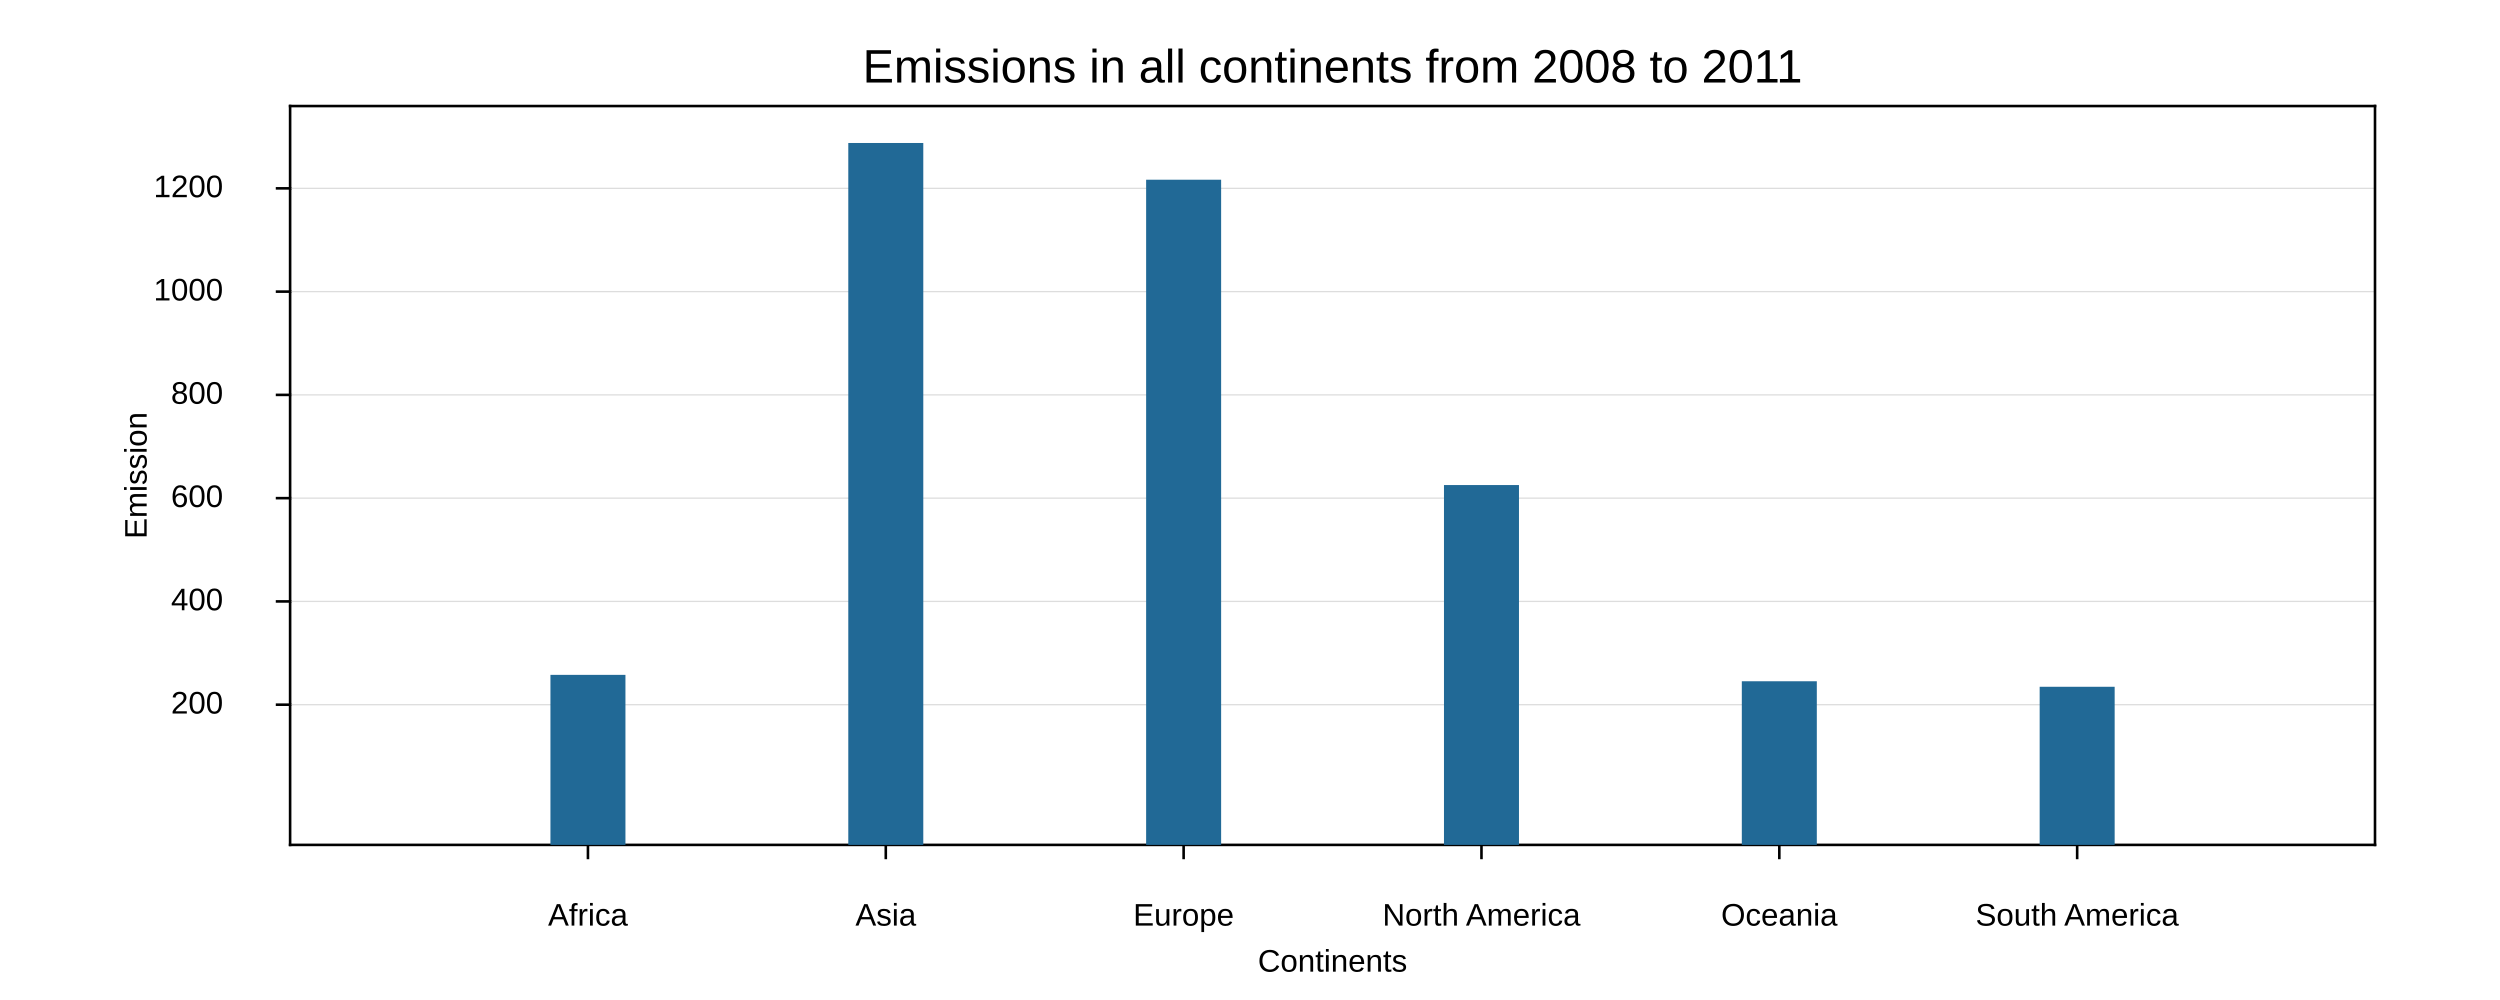
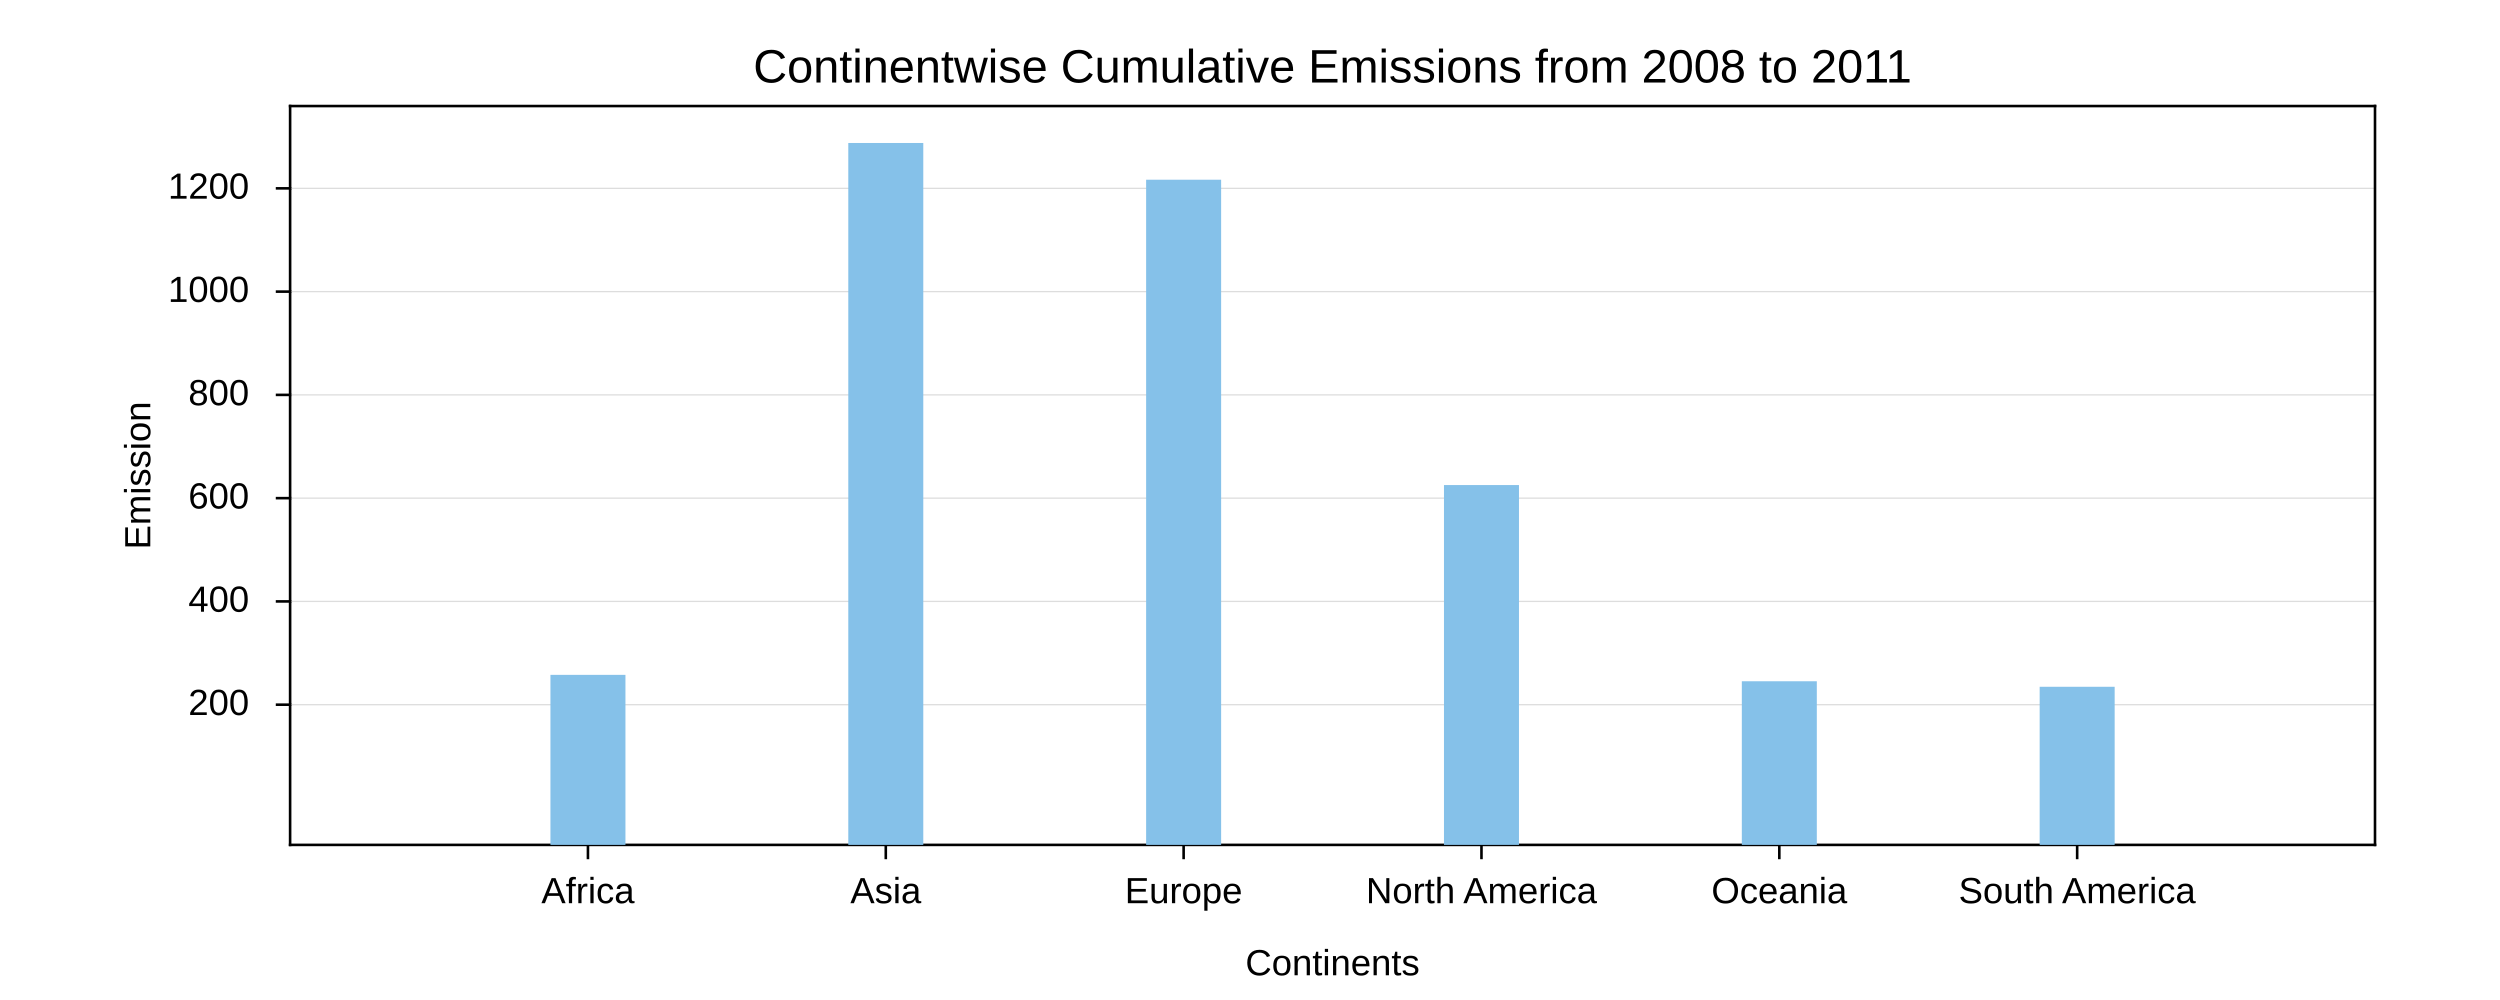
<svg xmlns="http://www.w3.org/2000/svg" width="960" height="384" version="1.1" style="top: 0px;       left: 0px;       position: absolute;">
  <g>
    <line type="figure.x_tick" x1="225.771" y1="324.44" x2="225.771" y2="329.44" fill="rgba(0,0,0,0)" stroke="black" stroke-width="1" shape-rendering="geometricPrecision" stroke-linecap="square" stroke-dasharray="" />
-     <text tag="figure.x_tick" fill="black" x="225.771" y="347.12" font-size="12" font-weight="normal" font-family="Arial, Verdana, sans-serif" font-style="normal" transform="" dominant-baseline="hanging" text-anchor="middle">
+     <text tag="figure.x_tick" fill="black" x="225.771" y="337.12" font-size="14" font-weight="normal" font-family="Arial, Verdana, sans-serif" font-style="normal" transform="" dominant-baseline="hanging" text-anchor="middle">
         Africa
      </text>
    <line type="figure.x_tick" x1="340.143" y1="324.44" x2="340.143" y2="329.44" fill="rgba(0,0,0,0)" stroke="black" stroke-width="1" shape-rendering="geometricPrecision" stroke-linecap="square" stroke-dasharray="" />
-     <text tag="figure.x_tick" fill="black" x="340.143" y="347.12" font-size="12" font-weight="normal" font-family="Arial, Verdana, sans-serif" font-style="normal" transform="" dominant-baseline="hanging" text-anchor="middle">
+     <text tag="figure.x_tick" fill="black" x="340.143" y="337.12" font-size="14" font-weight="normal" font-family="Arial, Verdana, sans-serif" font-style="normal" transform="" dominant-baseline="hanging" text-anchor="middle">
         Asia
      </text>
    <line type="figure.x_tick" x1="454.514" y1="324.44" x2="454.514" y2="329.44" fill="rgba(0,0,0,0)" stroke="black" stroke-width="1" shape-rendering="geometricPrecision" stroke-linecap="square" stroke-dasharray="" />
-     <text tag="figure.x_tick" fill="black" x="454.514" y="347.12" font-size="12" font-weight="normal" font-family="Arial, Verdana, sans-serif" font-style="normal" transform="" dominant-baseline="hanging" text-anchor="middle">
+     <text tag="figure.x_tick" fill="black" x="454.514" y="337.12" font-size="14" font-weight="normal" font-family="Arial, Verdana, sans-serif" font-style="normal" transform="" dominant-baseline="hanging" text-anchor="middle">
         Europe
      </text>
    <line type="figure.x_tick" x1="568.886" y1="324.44" x2="568.886" y2="329.44" fill="rgba(0,0,0,0)" stroke="black" stroke-width="1" shape-rendering="geometricPrecision" stroke-linecap="square" stroke-dasharray="" />
-     <text tag="figure.x_tick" fill="black" x="568.886" y="347.12" font-size="12" font-weight="normal" font-family="Arial, Verdana, sans-serif" font-style="normal" transform="" dominant-baseline="hanging" text-anchor="middle">
+     <text tag="figure.x_tick" fill="black" x="568.886" y="337.12" font-size="14" font-weight="normal" font-family="Arial, Verdana, sans-serif" font-style="normal" transform="" dominant-baseline="hanging" text-anchor="middle">
         North America
      </text>
    <line type="figure.x_tick" x1="683.257" y1="324.44" x2="683.257" y2="329.44" fill="rgba(0,0,0,0)" stroke="black" stroke-width="1" shape-rendering="geometricPrecision" stroke-linecap="square" stroke-dasharray="" />
-     <text tag="figure.x_tick" fill="black" x="683.257" y="347.12" font-size="12" font-weight="normal" font-family="Arial, Verdana, sans-serif" font-style="normal" transform="" dominant-baseline="hanging" text-anchor="middle">
+     <text tag="figure.x_tick" fill="black" x="683.257" y="337.12" font-size="14" font-weight="normal" font-family="Arial, Verdana, sans-serif" font-style="normal" transform="" dominant-baseline="hanging" text-anchor="middle">
         Oceania
      </text>
    <line type="figure.x_tick" x1="797.629" y1="324.44" x2="797.629" y2="329.44" fill="rgba(0,0,0,0)" stroke="black" stroke-width="1" shape-rendering="geometricPrecision" stroke-linecap="square" stroke-dasharray="" />
-     <text tag="figure.x_tick" fill="black" x="797.629" y="347.12" font-size="12" font-weight="normal" font-family="Arial, Verdana, sans-serif" font-style="normal" transform="" dominant-baseline="hanging" text-anchor="middle">
+     <text tag="figure.x_tick" fill="black" x="797.629" y="337.12" font-size="14" font-weight="normal" font-family="Arial, Verdana, sans-serif" font-style="normal" transform="" dominant-baseline="hanging" text-anchor="middle">
         South America
      </text>
    <line type="figure.y_tick" x1="111.4" y1="270.6" x2="106.4" y2="270.6" fill="rgba(0,0,0,0)" stroke="black" stroke-width="1" shape-rendering="geometricPrecision" stroke-linecap="square" stroke-dasharray="" />
-     <text tag="figure.y_tick" fill="black" x="85.68" y="270.6" font-size="12" font-weight="normal" font-family="Arial, Verdana, sans-serif" font-style="normal" transform="" dominant-baseline="middle" text-anchor="end">
+     <text tag="figure.y_tick" fill="black" x="95.68" y="270.6" font-size="14" font-weight="normal" font-family="Arial, Verdana, sans-serif" font-style="normal" transform="" dominant-baseline="middle" text-anchor="end">
         200
      </text>
    <line type="figure.y_tick" x1="111.4" y1="230.945" x2="106.4" y2="230.945" fill="rgba(0,0,0,0)" stroke="black" stroke-width="1" shape-rendering="geometricPrecision" stroke-linecap="square" stroke-dasharray="" />
-     <text tag="figure.y_tick" fill="black" x="85.68" y="230.945" font-size="12" font-weight="normal" font-family="Arial, Verdana, sans-serif" font-style="normal" transform="" dominant-baseline="middle" text-anchor="end">
+     <text tag="figure.y_tick" fill="black" x="95.68" y="230.945" font-size="14" font-weight="normal" font-family="Arial, Verdana, sans-serif" font-style="normal" transform="" dominant-baseline="middle" text-anchor="end">
         400
      </text>
    <line type="figure.y_tick" x1="111.4" y1="191.291" x2="106.4" y2="191.291" fill="rgba(0,0,0,0)" stroke="black" stroke-width="1" shape-rendering="geometricPrecision" stroke-linecap="square" stroke-dasharray="" />
-     <text tag="figure.y_tick" fill="black" x="85.68" y="191.291" font-size="12" font-weight="normal" font-family="Arial, Verdana, sans-serif" font-style="normal" transform="" dominant-baseline="middle" text-anchor="end">
+     <text tag="figure.y_tick" fill="black" x="95.68" y="191.291" font-size="14" font-weight="normal" font-family="Arial, Verdana, sans-serif" font-style="normal" transform="" dominant-baseline="middle" text-anchor="end">
         600
      </text>
    <line type="figure.y_tick" x1="111.4" y1="151.636" x2="106.4" y2="151.636" fill="rgba(0,0,0,0)" stroke="black" stroke-width="1" shape-rendering="geometricPrecision" stroke-linecap="square" stroke-dasharray="" />
-     <text tag="figure.y_tick" fill="black" x="85.68" y="151.636" font-size="12" font-weight="normal" font-family="Arial, Verdana, sans-serif" font-style="normal" transform="" dominant-baseline="middle" text-anchor="end">
+     <text tag="figure.y_tick" fill="black" x="95.68" y="151.636" font-size="14" font-weight="normal" font-family="Arial, Verdana, sans-serif" font-style="normal" transform="" dominant-baseline="middle" text-anchor="end">
         800
      </text>
    <line type="figure.y_tick" x1="111.4" y1="111.982" x2="106.4" y2="111.982" fill="rgba(0,0,0,0)" stroke="black" stroke-width="1" shape-rendering="geometricPrecision" stroke-linecap="square" stroke-dasharray="" />
-     <text tag="figure.y_tick" fill="black" x="85.68" y="111.982" font-size="12" font-weight="normal" font-family="Arial, Verdana, sans-serif" font-style="normal" transform="" dominant-baseline="middle" text-anchor="end">
+     <text tag="figure.y_tick" fill="black" x="95.68" y="111.982" font-size="14" font-weight="normal" font-family="Arial, Verdana, sans-serif" font-style="normal" transform="" dominant-baseline="middle" text-anchor="end">
         1000
      </text>
    <line type="figure.y_tick" x1="111.4" y1="72.327" x2="106.4" y2="72.327" fill="rgba(0,0,0,0)" stroke="black" stroke-width="1" shape-rendering="geometricPrecision" stroke-linecap="square" stroke-dasharray="" />
-     <text tag="figure.y_tick" fill="black" x="85.68" y="72.327" font-size="12" font-weight="normal" font-family="Arial, Verdana, sans-serif" font-style="normal" transform="" dominant-baseline="middle" text-anchor="end">
+     <text tag="figure.y_tick" fill="black" x="95.68" y="72.327" font-size="14" font-weight="normal" font-family="Arial, Verdana, sans-serif" font-style="normal" transform="" dominant-baseline="middle" text-anchor="end">
         1200
      </text>
    <line type="figure.h_grid" x1="111.4" y1="270.6" x2="912.0" y2="270.6" fill="rgba(0,0,0,0)" stroke="#ddd" stroke-width="0.5" shape-rendering="geometricPrecision" stroke-linecap="square" stroke-dasharray="" />
    <line type="figure.h_grid" x1="111.4" y1="230.945" x2="912.0" y2="230.945" fill="rgba(0,0,0,0)" stroke="#ddd" stroke-width="0.5" shape-rendering="geometricPrecision" stroke-linecap="square" stroke-dasharray="" />
    <line type="figure.h_grid" x1="111.4" y1="191.291" x2="912.0" y2="191.291" fill="rgba(0,0,0,0)" stroke="#ddd" stroke-width="0.5" shape-rendering="geometricPrecision" stroke-linecap="square" stroke-dasharray="" />
    <line type="figure.h_grid" x1="111.4" y1="151.636" x2="912.0" y2="151.636" fill="rgba(0,0,0,0)" stroke="#ddd" stroke-width="0.5" shape-rendering="geometricPrecision" stroke-linecap="square" stroke-dasharray="" />
    <line type="figure.h_grid" x1="111.4" y1="111.982" x2="912.0" y2="111.982" fill="rgba(0,0,0,0)" stroke="#ddd" stroke-width="0.5" shape-rendering="geometricPrecision" stroke-linecap="square" stroke-dasharray="" />
    <line type="figure.h_grid" x1="111.4" y1="72.327" x2="912.0" y2="72.327" fill="rgba(0,0,0,0)" stroke="#ddd" stroke-width="0.5" shape-rendering="geometricPrecision" stroke-linecap="square" stroke-dasharray="" />
    <line type="spine.left" x1="111.4" y1="324.44" x2="111.4" y2="40.72" fill="rgba(0,0,0,0)" stroke="black" stroke-width="1" shape-rendering="geometricPrecision" stroke-linecap="square" stroke-dasharray="" />
    <line type="spine.right" x1="912.0" y1="324.44" x2="912.0" y2="40.72" fill="rgba(0,0,0,0)" stroke="black" stroke-width="1" shape-rendering="geometricPrecision" stroke-linecap="square" stroke-dasharray="" />
    <line type="spine.top" x1="111.4" y1="40.72" x2="912.0" y2="40.72" fill="rgba(0,0,0,0)" stroke="black" stroke-width="1" shape-rendering="geometricPrecision" stroke-linecap="square" stroke-dasharray="" />
    <line type="spine.bottom" x1="111.4" y1="324.44" x2="912.0" y2="324.44" fill="rgba(0,0,0,0)" stroke="black" stroke-width="1" shape-rendering="geometricPrecision" stroke-linecap="square" stroke-dasharray="" />
-     <text tag="figure.x_label" fill="black" x="511.7" y="364.8" font-size="12" font-weight="normal" font-family="Arial, Verdana, sans-serif" font-style="normal" transform="" dominant-baseline="hanging" text-anchor="middle">
+     <text tag="figure.x_label" fill="black" x="511.7" y="364.8" font-size="14" font-weight="normal" font-family="Arial, Verdana, sans-serif" font-style="normal" transform="" dominant-baseline="hanging" text-anchor="middle">
         Continents
      </text>
-     <text tag="figure.y_label" fill="black" x="48.0" y="182.58" font-size="12" font-weight="normal" font-family="Arial, Verdana, sans-serif" font-style="normal" transform="rotate(-90, 48.0, 182.58)" dominant-baseline="hanging" text-anchor="middle">
+     <text tag="figure.y_label" fill="black" x="48.0" y="182.58" font-size="14" font-weight="normal" font-family="Arial, Verdana, sans-serif" font-style="normal" transform="rotate(-90, 48.0, 182.58)" dominant-baseline="hanging" text-anchor="middle">
         Emission
      </text>
    <text tag="figure.title" fill="black" x="511.7" y="19.2" font-size="18" font-weight="normal" font-family="Arial, Verdana, sans-serif" font-style="normal" transform="" dominant-baseline="hanging" text-anchor="middle">
-          Emissions in all continents from 2008 to 2011
+          Continentwise Cumulative Emissions from 2008 to 2011
      </text>
-     <rect type="figure.bar" stroke="rgba(0,0,0,0)" fill="#216996" x="211.371" y="259.147" width="28.8" height="65.293" stroke-width="1" filter="">
+     <rect type="figure.bar" stroke="rgba(0,0,0,0)" fill="#85c1e9" x="211.371" y="259.147" width="28.8" height="65.293" stroke-width="1" filter="">
      </rect>
-     <rect type="figure.bar" stroke="rgba(0,0,0,0)" fill="#216996" x="325.743" y="54.906" width="28.8" height="269.534" stroke-width="1" filter="">
+     <rect type="figure.bar" stroke="rgba(0,0,0,0)" fill="#85c1e9" x="325.743" y="54.906" width="28.8" height="269.534" stroke-width="1" filter="">
      </rect>
-     <rect type="figure.bar" stroke="rgba(0,0,0,0)" fill="#216996" x="440.114" y="69.012" width="28.8" height="255.428" stroke-width="1" filter="">
+     <rect type="figure.bar" stroke="rgba(0,0,0,0)" fill="#85c1e9" x="440.114" y="69.012" width="28.8" height="255.428" stroke-width="1" filter="">
      </rect>
-     <rect type="figure.bar" stroke="rgba(0,0,0,0)" fill="#216996" x="554.486" y="186.259" width="28.8" height="138.181" stroke-width="1" filter="">
+     <rect type="figure.bar" stroke="rgba(0,0,0,0)" fill="#85c1e9" x="554.486" y="186.259" width="28.8" height="138.181" stroke-width="1" filter="">
      </rect>
-     <rect type="figure.bar" stroke="rgba(0,0,0,0)" fill="#216996" x="668.857" y="261.603" width="28.8" height="62.837" stroke-width="1" filter="">
+     <rect type="figure.bar" stroke="rgba(0,0,0,0)" fill="#85c1e9" x="668.857" y="261.603" width="28.8" height="62.837" stroke-width="1" filter="">
      </rect>
-     <rect type="figure.bar" stroke="rgba(0,0,0,0)" fill="#216996" x="783.229" y="263.722" width="28.8" height="60.718" stroke-width="1" filter="">
+     <rect type="figure.bar" stroke="rgba(0,0,0,0)" fill="#85c1e9" x="783.229" y="263.722" width="28.8" height="60.718" stroke-width="1" filter="">
      </rect>
  </g>
</svg>
